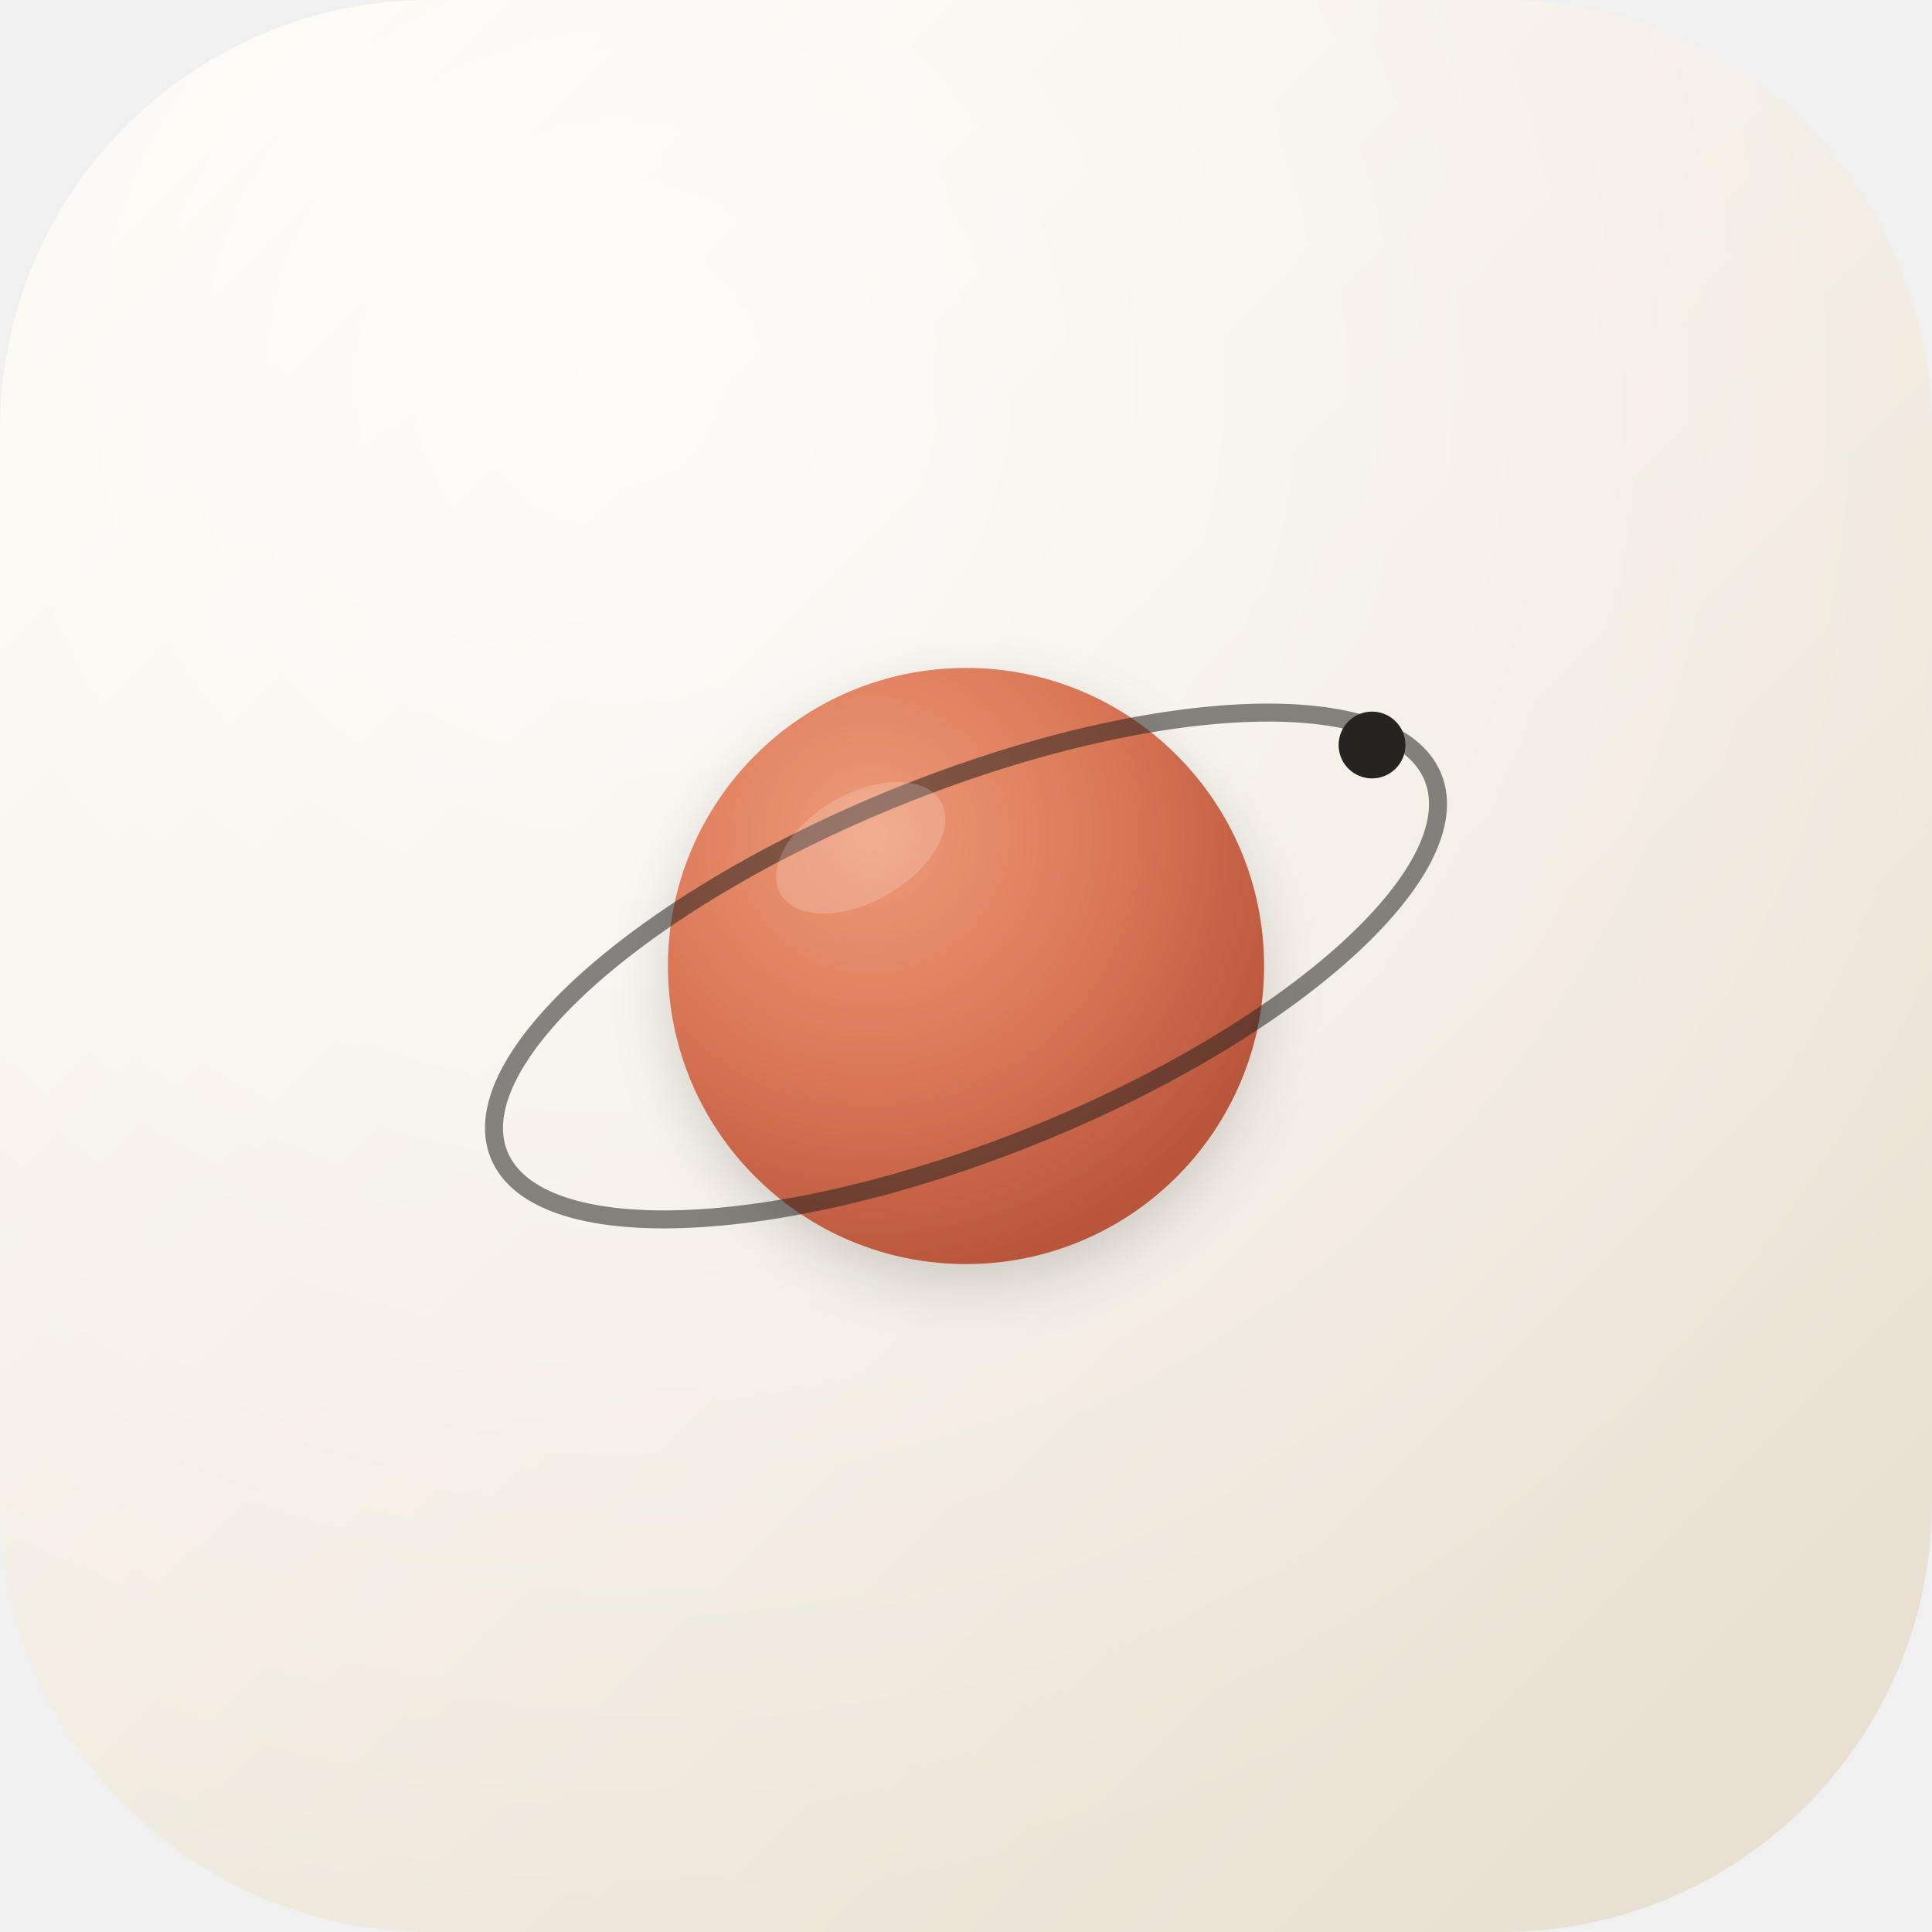
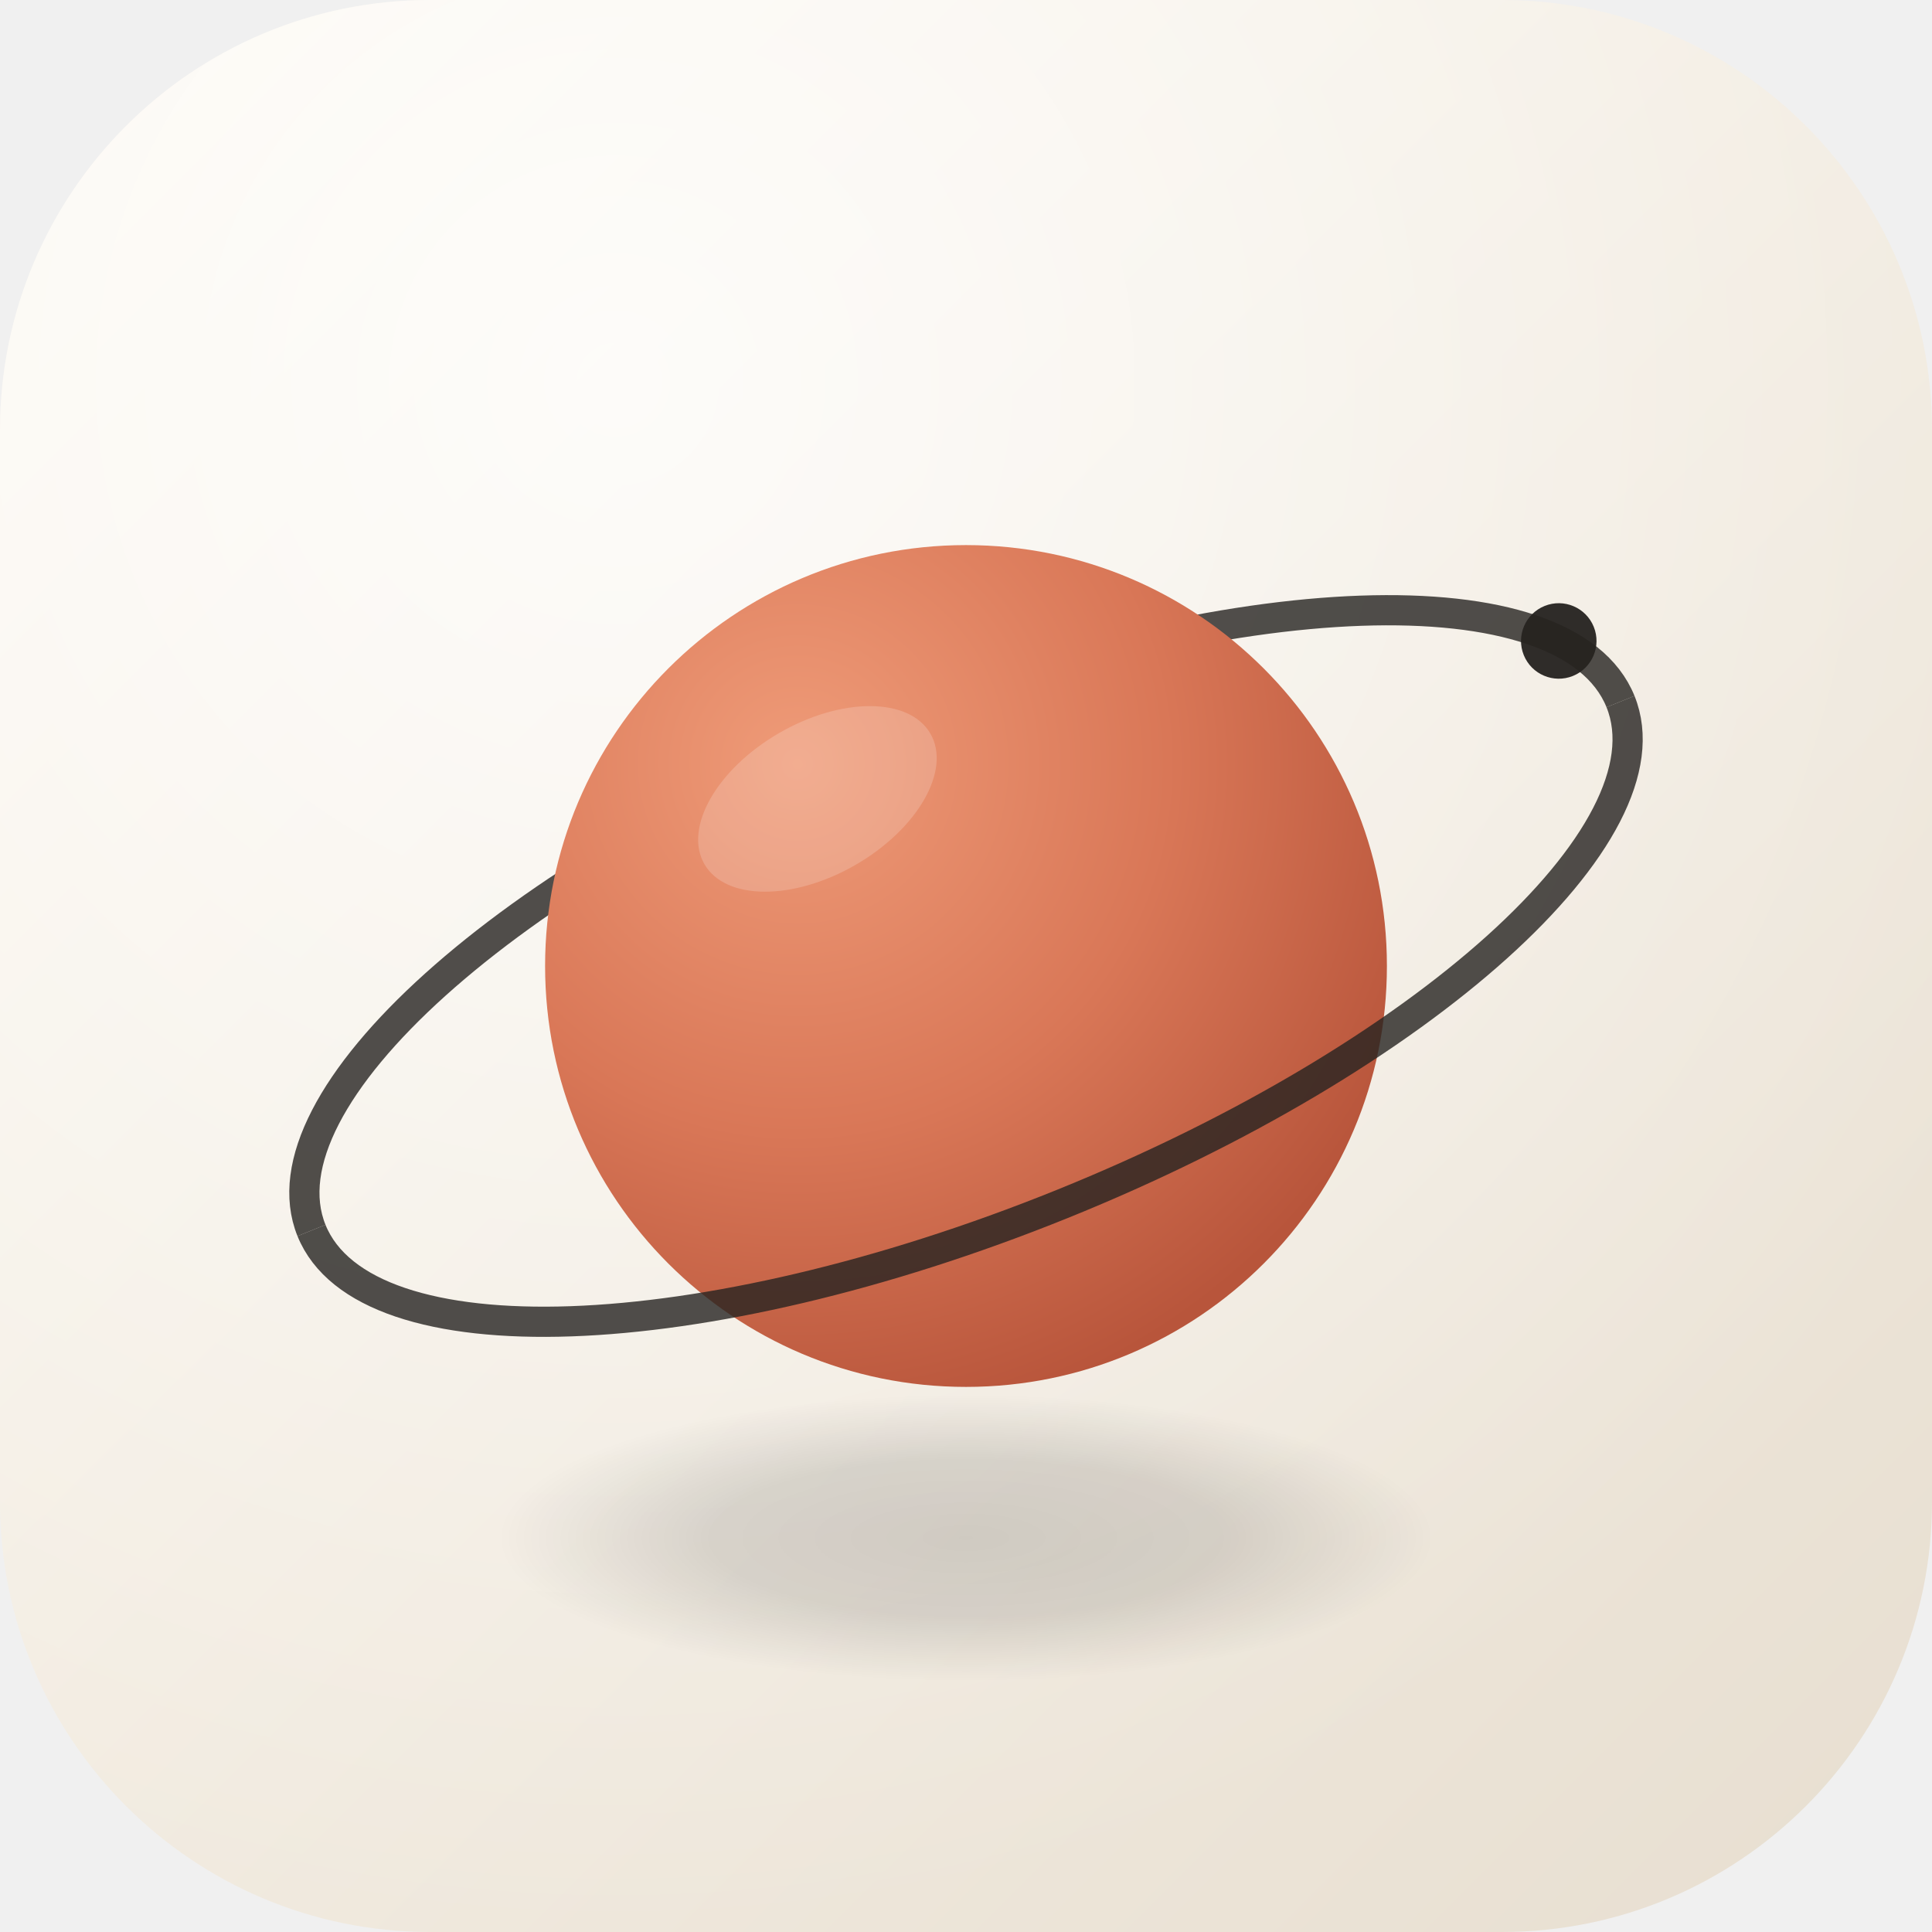
<svg xmlns="http://www.w3.org/2000/svg" width="1024" height="1024" viewBox="0 0 1024 1024" fill="none">
  <defs>
    <linearGradient id="bg" x1="0" y1="0" x2="1" y2="1">
      <stop offset="0" stop-color="#FCF8F0" />
      <stop offset="1" stop-color="#E7DED0" />
    </linearGradient>
    <radialGradient id="glow" cx="32%" cy="20%" r="80%">
      <stop offset="0" stop-color="#FFFFFF" stop-opacity="0.75" />
      <stop offset="1" stop-color="#FFFFFF" stop-opacity="0" />
    </radialGradient>
-     <radialGradient id="orb" cx="34%" cy="28%" r="75%">
+     <radialGradient id="orb" gradientUnits="userSpaceOnUse" cx="422.8" cy="404.96" r="356.8">
      <stop offset="0" stop-color="#EF9B78" />
      <stop offset="0.55" stop-color="#D97757" />
      <stop offset="1" stop-color="#B8553B" />
    </radialGradient>
-     <filter id="shadow" x="-25%" y="-25%" width="150%" height="150%">
-       <feDropShadow dx="0" dy="16" stdDeviation="22" flood-color="#000000" flood-opacity="0.16" />
-     </filter>
+     <radialGradient id="contact" gradientUnits="userSpaceOnUse" cx="512" cy="815" r="248">
+       <stop offset="0" stop-color="#000000" stop-opacity="0.14" />
+       <stop offset="0.55" stop-color="#000000" stop-opacity="0.112" />
+       <stop offset="1" stop-color="#000000" stop-opacity="0" />
+     </radialGradient>
+     <clipPath id="lc-back">
+       <path d="M0 0 H1024 V512 H0 Z" />
+     </clipPath>
+     <clipPath id="lc-front">
+       <path d="M0 512 H1024 V1024 H0 Z" />
+     </clipPath>
  </defs>
  <rect width="1024" height="1024" rx="228" fill="url(#bg)" />
  <rect width="1024" height="1024" rx="228" fill="url(#glow)" />
-   <g transform="translate(512 512) scale(0.681) translate(-512 -512)">
-     <circle cx="512" cy="512" r="232" fill="url(#orb)" filter="url(#shadow)" />
-     <ellipse cx="512" cy="512" rx="392" ry="142" transform="rotate(-22 512 512)" stroke="#262320" stroke-width="14" opacity="0.55" />
-     <circle cx="828" cy="340" r="26" fill="#262320" />
-     <ellipse cx="430" cy="420" rx="72" ry="42" fill="#FFFFFF" opacity="0.18" transform="rotate(-30 430 420)" />
+   <g transform="translate(512 512) scale(1.0004) translate(-512 -512)">
+     <g transform="translate(512 815) scale(1 0.306452) translate(-512 -815)">
+       <circle cx="512" cy="815" r="248" fill="url(#contact)" />
+     </g>
+     <g transform="rotate(-22 512 512)">
+       <g clip-path="url(#lc-back)">
+         <ellipse cx="512" cy="512" rx="374" ry="136" fill="none" stroke="#262320" stroke-width="16" opacity="0.8" />
+       </g>
+     </g>
+     <circle cx="512" cy="512" r="223" fill="url(#orb)" />
+     <g transform="rotate(-22 512 512)">
+       <g clip-path="url(#lc-front)">
+         <ellipse cx="512" cy="512" rx="374" ry="136" fill="none" stroke="#262320" stroke-width="16" opacity="0.8" />
+       </g>
+     </g>
+     <g transform="rotate(-22 512 512)">
+       <circle cx="867.695" cy="469.974" r="20" fill="#262320" opacity="0.95" />
+     </g>
+     <ellipse cx="433.281" cy="423.469" rx="69.13" ry="40.363" fill="#FFFFFF" opacity="0.18" transform="rotate(-30 433.281 423.469)" />
  </g>
</svg>
